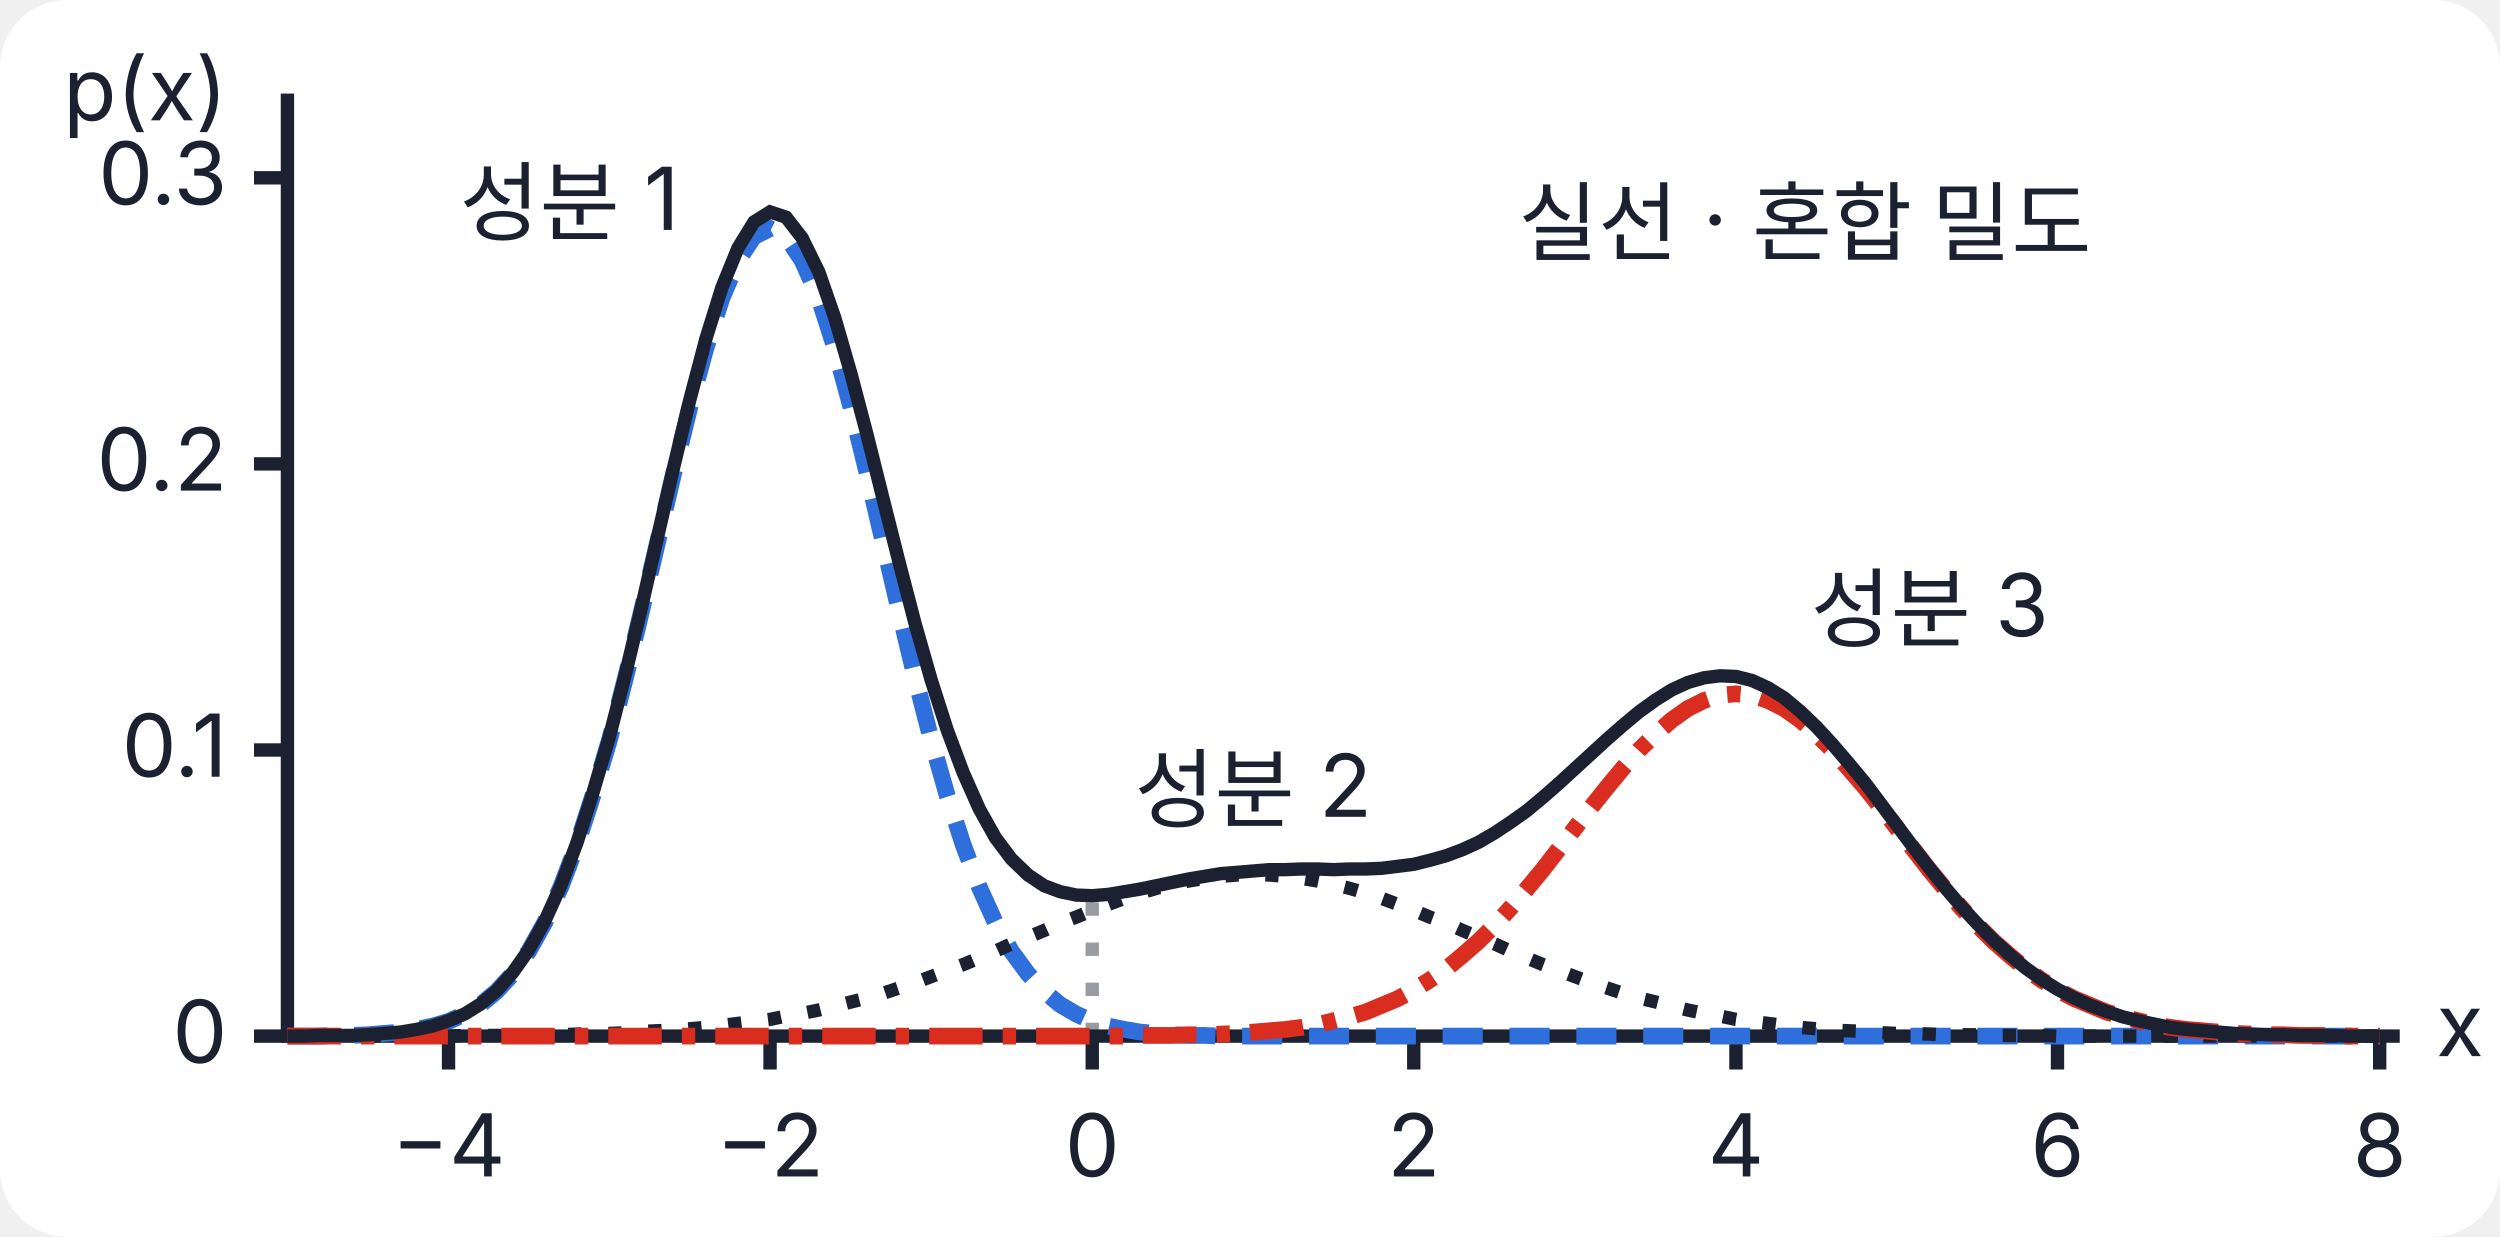
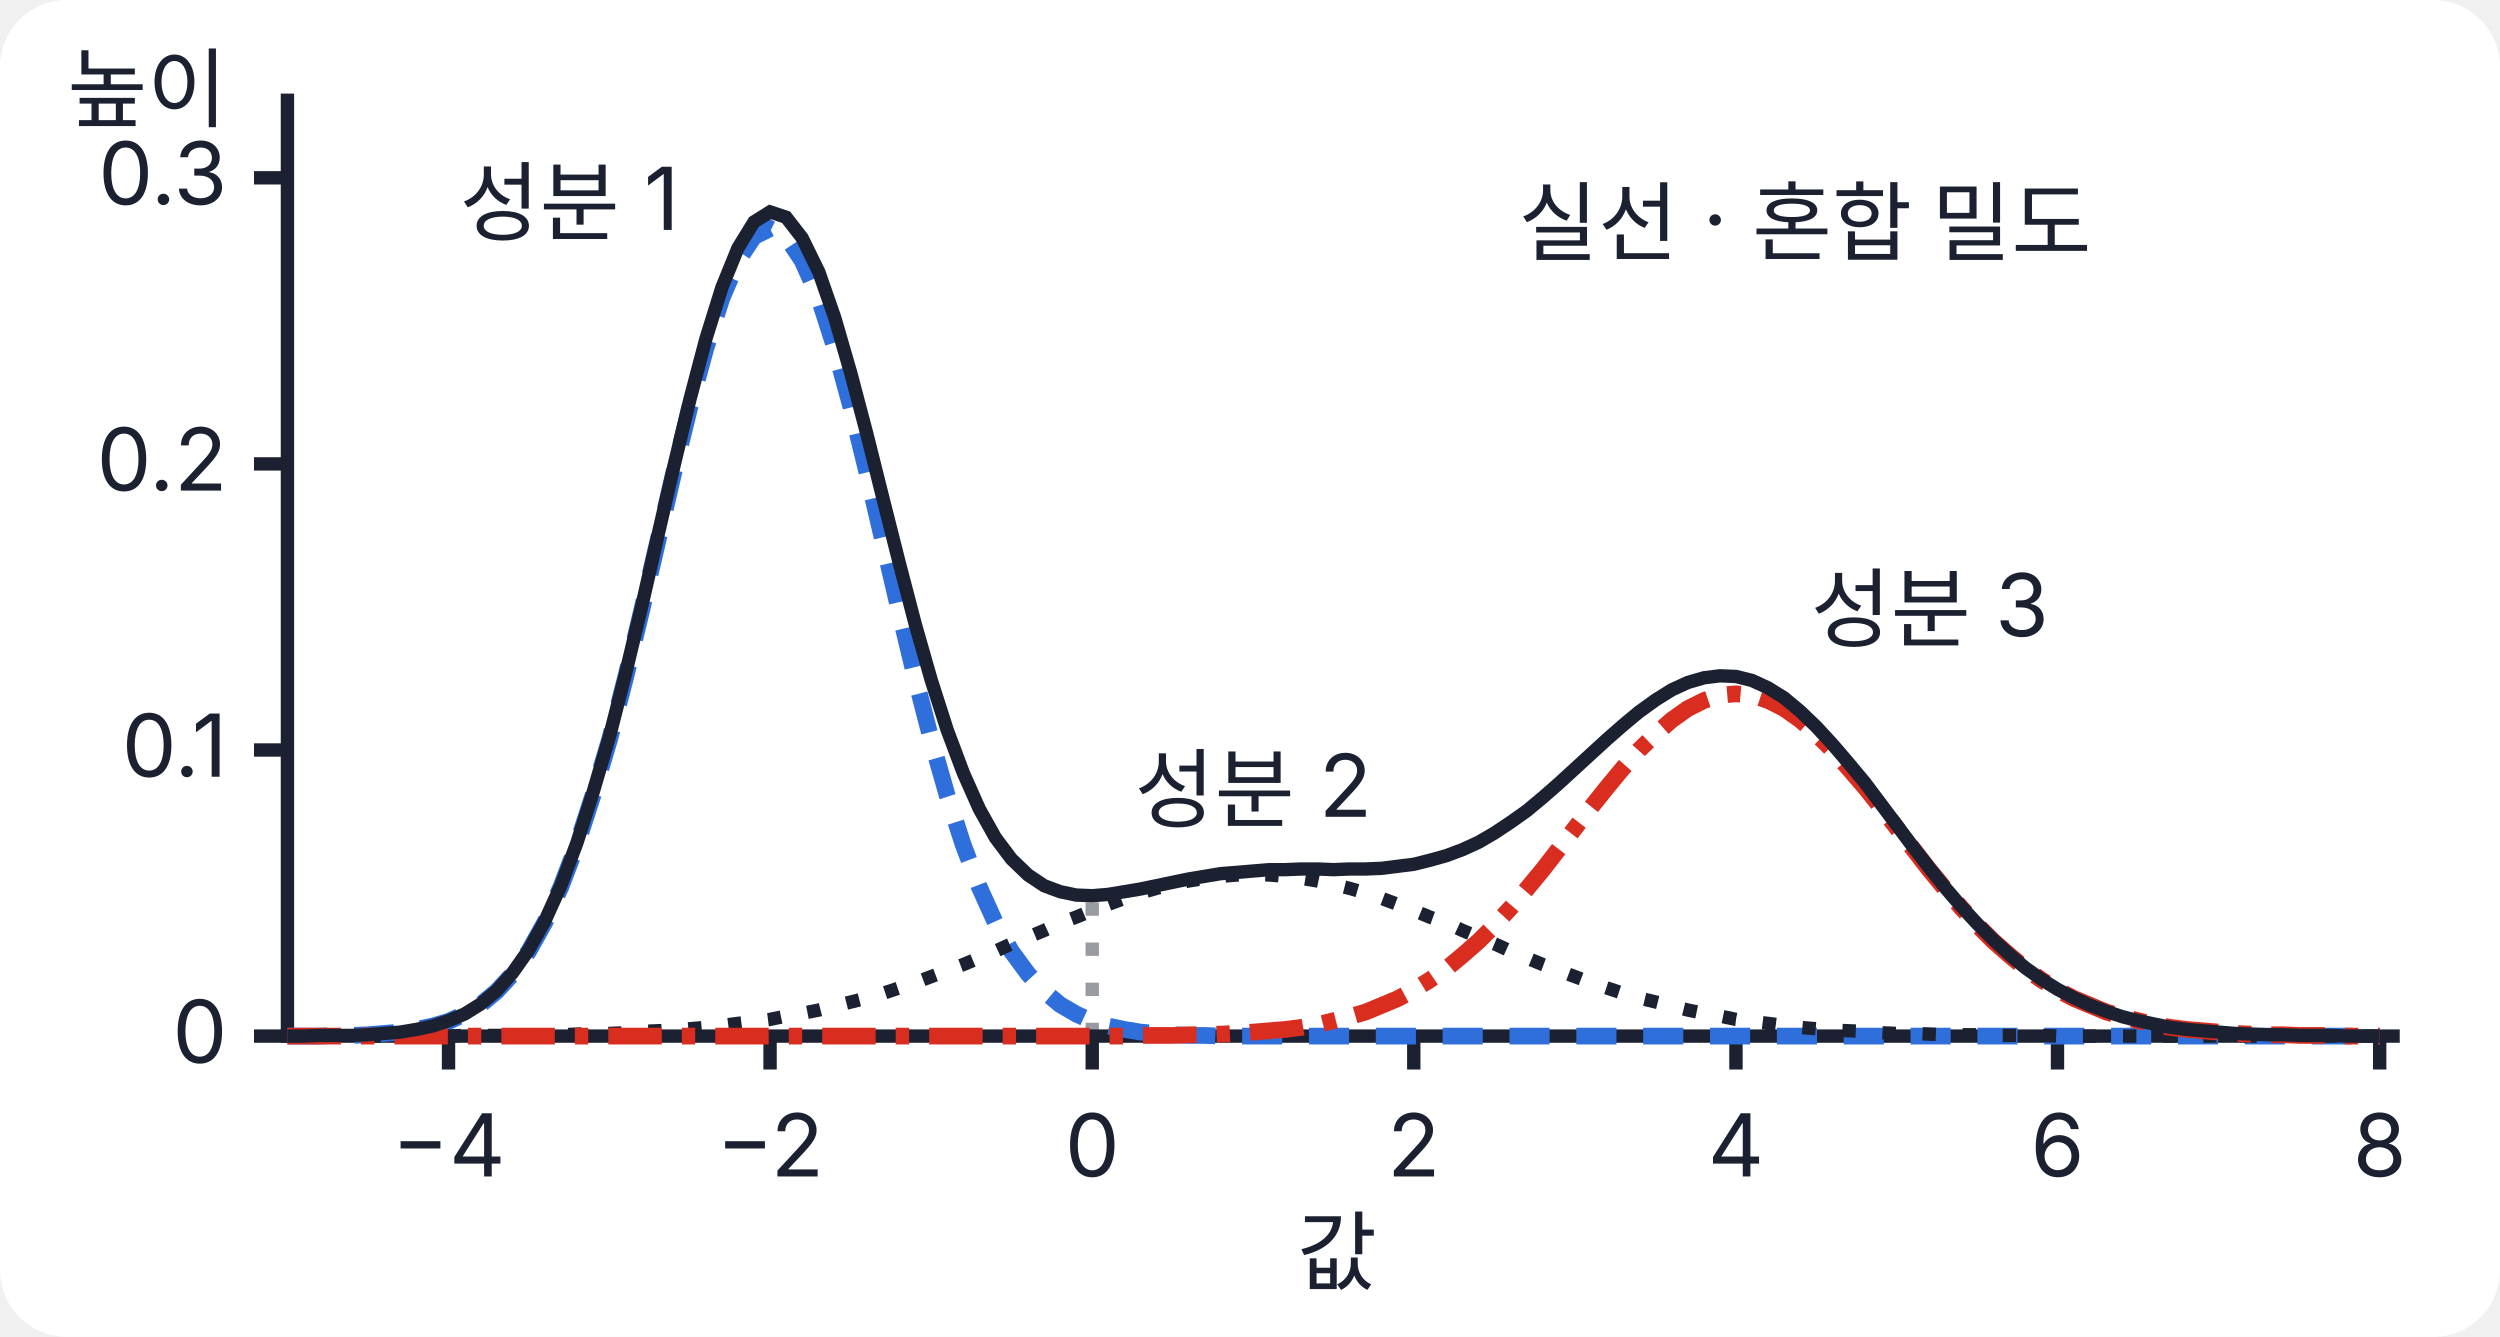
- <svg xmlns="http://www.w3.org/2000/svg" width="374" height="185" viewBox="0 0 374 185" role="img" aria-label="가우시안 혼합 밀도 그림. 세 점선의 높이를 같은 x에서 더하면 실선의 높이가 돼요.">
+ <svg xmlns="http://www.w3.org/2000/svg" width="374" height="200" viewBox="0 0 374 200" role="img" aria-label="같은 위치에서 세 점선의 높이를 더해 실선의 높이를 구하는 그림">
  <style>
svg { color: #1b2130; font-family: -apple-system, 'Apple SD Gothic Neo', 'Noto Sans KR', sans-serif; }
.fig-ink { stroke: #1b2130; fill: none; stroke-width: 2; }
.fig-accent { stroke: #2f6fdb; fill: none; stroke-width: 2.5; }
.fig-danger { stroke: #d92d20; fill: none; stroke-width: 2.5; }
.fig-dot { fill: #2f6fdb; }
.fig-text { fill: #1b2130; font-size: 13px; }
.fig-muted { fill: #4a5468; font-size: 12px; }
.axis { stroke: #dde2ea; stroke-width: 1.5; }
.tick { fill: #4a5468; font-size: 11px; }
.plot-truth { fill: none; stroke: #4a5468; stroke-width: 1.5; stroke-dasharray: 5 4; }
.plot-fit { fill: none; stroke: #2f6fdb; stroke-width: 2.5; }
.pt-train { fill: #2f6fdb; }
.pt-test { fill: #b54708; }
.mark-ml { stroke: #2f6fdb; stroke-width: 1.5; stroke-dasharray: 3 3; }
.mark-map { stroke: #067647; stroke-width: 1.5; stroke-dasharray: 3 3; }
.plot-like { fill: none; stroke: #2f6fdb; stroke-width: 2; }
.plot-prior { fill: none; stroke: #6941c6; stroke-width: 2; stroke-dasharray: 6 4; }
.plot-post { fill: none; stroke: #067647; stroke-width: 3; }
</style>
-   <rect x="0" y="0" width="374" height="185" rx="10" fill="#ffffff" />
+   <rect x="0" y="0" width="374" height="200" rx="10" fill="#ffffff" />
  <path class="fig-ink" d="M43 14V155H359" />
-   <text class="fig-text" x="34.0" y="18.0" text-anchor="end">p(x)</text>
-   <text class="fig-text" x="368.0" y="158.0" text-anchor="middle">x</text>
+   <text class="fig-text" x="34.0" y="18.0" text-anchor="end">높이</text>
+   <text class="fig-text" x="200.0" y="192.0" text-anchor="middle">값</text>
  <path class="fig-ink" d="M38 155.0H43" />
  <text class="fig-text" x="34.0" y="159.0" text-anchor="end">0</text>
  <path class="fig-ink" d="M38 112.2H43" />
  <text class="fig-text" x="34.0" y="116.2" text-anchor="end">0.1</text>
  <path class="fig-ink" d="M38 69.4H43" />
  <text class="fig-text" x="34.0" y="73.4" text-anchor="end">0.2</text>
  <path class="fig-ink" d="M38 26.6H43" />
  <text class="fig-text" x="34.0" y="30.6" text-anchor="end">0.3</text>
  <path class="fig-ink" d="M67.1 155V160" />
  <text class="fig-text" x="67.1" y="176.0" text-anchor="middle">−4</text>
  <path class="fig-ink" d="M115.2 155V160" />
  <text class="fig-text" x="115.2" y="176.0" text-anchor="middle">−2</text>
  <path class="fig-ink" d="M163.4 155V160" />
  <text class="fig-text" x="163.4" y="176.0" text-anchor="middle">0</text>
  <path class="fig-ink" d="M211.5 155V160" />
  <text class="fig-text" x="211.5" y="176.0" text-anchor="middle">2</text>
  <path class="fig-ink" d="M259.7 155V160" />
  <text class="fig-text" x="259.7" y="176.0" text-anchor="middle">4</text>
  <path class="fig-ink" d="M307.8 155V160" />
  <text class="fig-text" x="307.8" y="176.0" text-anchor="middle">6</text>
  <path class="fig-ink" d="M356.0 155V160" />
  <text class="fig-text" x="356.0" y="176.0" text-anchor="middle">8</text>
  <path class="fig-ink" d="M163.4 155V134.0" stroke-dasharray="2 4" opacity=".45" />
  <path class="fig-accent" d="M43.0 155.0 L45.4 155.0 L47.8 155.0 L50.2 154.9 L52.6 154.9 L55.0 154.8 L57.4 154.6 L59.9 154.4 L62.3 154.0 L64.7 153.5 L67.1 152.8 L69.5 151.7 L71.9 150.3 L74.3 148.3 L76.7 145.7 L79.1 142.3 L81.5 138.0 L83.9 132.7 L86.3 126.4 L88.7 119.0 L91.2 110.6 L93.6 101.3 L96.0 91.3 L98.4 81.0 L100.8 70.7 L103.2 60.9 L105.6 52.1 L108.0 44.6 L110.4 39.0 L112.8 35.4 L115.2 34.2 L117.6 35.4 L120.0 39.0 L122.5 44.6 L124.9 52.1 L127.3 60.9 L129.7 70.7 L132.1 81.0 L134.5 91.3 L136.9 101.3 L139.3 110.6 L141.7 119.0 L144.1 126.4 L146.5 132.7 L148.9 138.0 L151.3 142.3 L153.8 145.7 L156.2 148.3 L158.6 150.3 L161.0 151.7 L163.4 152.8 L165.8 153.5 L168.2 154.0 L170.6 154.4 L173.0 154.6 L175.4 154.8 L177.8 154.9 L180.2 154.9 L182.6 155.0 L185.1 155.0 L187.5 155.0 L189.9 155.0 L192.3 155.0 L194.7 155.0 L197.1 155.0 L199.5 155.0 L201.9 155.0 L204.3 155.0 L206.7 155.0 L209.1 155.0 L211.5 155.0 L213.9 155.0 L216.4 155.0 L218.8 155.0 L221.2 155.0 L223.6 155.0 L226.0 155.0 L228.4 155.0 L230.8 155.0 L233.2 155.0 L235.6 155.0 L238.0 155.0 L240.4 155.0 L242.8 155.0 L245.2 155.0 L247.7 155.0 L250.1 155.0 L252.5 155.0 L254.9 155.0 L257.3 155.0 L259.7 155.0 L262.1 155.0 L264.5 155.0 L266.9 155.0 L269.3 155.0 L271.7 155.0 L274.1 155.0 L276.5 155.0 L279.0 155.0 L281.4 155.0 L283.8 155.0 L286.2 155.0 L288.6 155.0 L291.0 155.0 L293.4 155.0 L295.8 155.0 L298.2 155.0 L300.6 155.0 L303.0 155.0 L305.4 155.0 L307.8 155.0 L310.3 155.0 L312.7 155.0 L315.1 155.0 L317.5 155.0 L319.9 155.0 L322.3 155.0 L324.7 155.0 L327.1 155.0 L329.5 155.0 L331.9 155.0 L334.3 155.0 L336.7 155.0 L339.1 155.0 L341.6 155.0 L344.0 155.0 L346.4 155.0 L348.8 155.0 L351.2 155.0 L353.6 155.0 L356.0 155.0" stroke-dasharray="6 4" />
  <text class="fig-text" x="85.2" y="35.0" text-anchor="middle">성분 1</text>
  <path class="fig-ink" d="M43.0 155.0 L45.4 155.0 L47.8 155.0 L50.2 155.0 L52.6 155.0 L55.0 155.0 L57.4 155.0 L59.9 155.0 L62.3 155.0 L64.7 155.0 L67.1 155.0 L69.5 154.9 L71.9 154.9 L74.3 154.9 L76.7 154.9 L79.1 154.8 L81.5 154.8 L83.9 154.8 L86.3 154.7 L88.7 154.6 L91.2 154.6 L93.6 154.5 L96.0 154.3 L98.4 154.2 L100.8 154.1 L103.2 153.9 L105.6 153.7 L108.0 153.4 L110.4 153.1 L112.8 152.8 L115.2 152.5 L117.6 152.0 L120.0 151.6 L122.5 151.1 L124.9 150.5 L127.3 149.9 L129.7 149.3 L132.1 148.6 L134.5 147.8 L136.9 147.0 L139.3 146.1 L141.7 145.2 L144.1 144.3 L146.5 143.3 L148.9 142.3 L151.3 141.2 L153.8 140.2 L156.2 139.2 L158.6 138.1 L161.0 137.2 L163.4 136.2 L165.8 135.3 L168.2 134.4 L170.6 133.6 L173.0 132.9 L175.4 132.3 L177.8 131.8 L180.2 131.4 L182.6 131.1 L185.1 130.9 L187.5 130.8 L189.9 130.9 L192.3 131.1 L194.7 131.4 L197.1 131.8 L199.5 132.3 L201.9 132.9 L204.3 133.6 L206.7 134.4 L209.1 135.3 L211.5 136.2 L213.9 137.2 L216.4 138.1 L218.8 139.2 L221.2 140.2 L223.6 141.2 L226.0 142.3 L228.4 143.3 L230.8 144.3 L233.2 145.2 L235.6 146.1 L238.0 147.0 L240.4 147.8 L242.8 148.6 L245.2 149.3 L247.7 149.9 L250.1 150.5 L252.5 151.1 L254.9 151.6 L257.3 152.0 L259.7 152.5 L262.1 152.8 L264.5 153.1 L266.9 153.4 L269.3 153.7 L271.7 153.9 L274.1 154.1 L276.5 154.2 L279.0 154.3 L281.4 154.5 L283.8 154.6 L286.2 154.6 L288.6 154.7 L291.0 154.8 L293.4 154.8 L295.8 154.8 L298.2 154.9 L300.6 154.9 L303.0 154.9 L305.4 154.9 L307.8 155.0 L310.3 155.0 L312.7 155.0 L315.1 155.0 L317.5 155.0 L319.9 155.0 L322.3 155.0 L324.7 155.0 L327.1 155.0 L329.5 155.0 L331.9 155.0 L334.3 155.0 L336.7 155.0 L339.1 155.0 L341.6 155.0 L344.0 155.0 L346.4 155.0 L348.8 155.0 L351.2 155.0 L353.6 155.0 L356.0 155.0" stroke-dasharray="2 4" />
  <text class="fig-text" x="187.5" y="122.8" text-anchor="middle">성분 2</text>
  <path class="fig-danger" d="M43.0 155.0 L45.4 155.0 L47.8 155.0 L50.2 155.0 L52.6 155.0 L55.0 155.0 L57.4 155.0 L59.9 155.0 L62.3 155.0 L64.7 155.0 L67.1 155.0 L69.5 155.0 L71.9 155.0 L74.3 155.0 L76.7 155.0 L79.1 155.0 L81.5 155.0 L83.9 155.0 L86.3 155.0 L88.7 155.0 L91.2 155.0 L93.6 155.0 L96.0 155.0 L98.4 155.0 L100.8 155.0 L103.2 155.0 L105.6 155.0 L108.0 155.0 L110.4 155.0 L112.8 155.0 L115.2 155.0 L117.6 155.0 L120.0 155.0 L122.5 155.0 L124.9 155.0 L127.3 155.0 L129.7 155.0 L132.1 155.0 L134.5 155.0 L136.9 155.0 L139.3 155.0 L141.7 155.0 L144.1 155.0 L146.5 155.0 L148.9 155.0 L151.3 155.0 L153.8 155.0 L156.2 155.0 L158.6 155.0 L161.0 155.0 L163.4 155.0 L165.8 155.0 L168.2 155.0 L170.6 154.9 L173.0 154.9 L175.4 154.9 L177.8 154.8 L180.2 154.8 L182.6 154.7 L185.1 154.6 L187.5 154.4 L189.9 154.2 L192.3 154.0 L194.7 153.7 L197.1 153.3 L199.5 152.7 L201.9 152.1 L204.3 151.4 L206.7 150.4 L209.1 149.4 L211.5 148.1 L213.9 146.6 L216.4 144.9 L218.8 142.9 L221.2 140.8 L223.6 138.4 L226.0 135.8 L228.4 133.0 L230.8 130.1 L233.2 127.0 L235.6 123.9 L238.0 120.8 L240.4 117.8 L242.8 114.9 L245.2 112.2 L247.7 109.8 L250.1 107.7 L252.5 106.0 L254.9 104.8 L257.3 104.0 L259.7 103.8 L262.1 104.0 L264.5 104.8 L266.9 106.0 L269.3 107.7 L271.7 109.8 L274.1 112.2 L276.5 114.9 L279.0 117.8 L281.4 120.8 L283.8 123.9 L286.2 127.0 L288.6 130.1 L291.0 133.0 L293.4 135.8 L295.8 138.4 L298.2 140.8 L300.6 142.9 L303.0 144.9 L305.4 146.6 L307.8 148.1 L310.3 149.4 L312.7 150.4 L315.1 151.4 L317.5 152.1 L319.9 152.7 L322.3 153.3 L324.7 153.7 L327.1 154.0 L329.5 154.2 L331.9 154.4 L334.3 154.6 L336.7 154.7 L339.1 154.8 L341.6 154.8 L344.0 154.9 L346.4 154.9 L348.8 154.9 L351.2 155.0 L353.6 155.0 L356.0 155.0" stroke-dasharray="8 3 2 3" />
  <text class="fig-text" x="288.7" y="95.8" text-anchor="middle">성분 3</text>
  <path class="fig-ink" d="M43.0 155.0 L45.4 155.0 L47.8 154.9 L50.2 154.9 L52.6 154.9 L55.0 154.8 L57.4 154.6 L59.9 154.4 L62.3 154.0 L64.7 153.5 L67.1 152.7 L69.5 151.7 L71.9 150.2 L74.3 148.2 L76.7 145.5 L79.1 142.1 L81.5 137.8 L83.9 132.5 L86.3 126.1 L88.7 118.6 L91.2 110.1 L93.6 100.7 L96.0 90.7 L98.4 80.2 L100.8 69.8 L103.2 59.8 L105.6 50.7 L108.0 43.0 L110.4 37.1 L112.8 33.2 L115.2 31.7 L117.6 32.5 L120.0 35.6 L122.5 40.7 L124.9 47.6 L127.3 55.9 L129.7 65.0 L132.1 74.6 L134.5 84.1 L136.9 93.3 L139.3 101.7 L141.7 109.2 L144.1 115.6 L146.5 121.0 L148.9 125.3 L151.3 128.5 L153.8 130.9 L156.2 132.5 L158.6 133.4 L161.0 133.9 L163.4 134.0 L165.8 133.8 L168.2 133.4 L170.6 133.0 L173.0 132.5 L175.4 132.0 L177.8 131.5 L180.2 131.1 L182.6 130.7 L185.1 130.5 L187.5 130.3 L189.9 130.1 L192.3 130.1 L194.7 130.0 L197.1 130.0 L199.5 130.1 L201.9 130.0 L204.3 130.0 L206.7 129.9 L209.1 129.6 L211.5 129.3 L213.9 128.7 L216.4 128.0 L218.8 127.1 L221.2 126.0 L223.6 124.6 L226.0 123.0 L228.4 121.3 L230.8 119.3 L233.2 117.2 L235.6 115.0 L238.0 112.8 L240.4 110.6 L242.8 108.5 L245.2 106.5 L247.7 104.7 L250.1 103.2 L252.5 102.1 L254.9 101.4 L257.3 101.1 L259.7 101.2 L262.1 101.8 L264.5 102.9 L266.9 104.4 L269.3 106.4 L271.7 108.7 L274.1 111.3 L276.5 114.1 L279.0 117.1 L281.4 120.3 L283.8 123.5 L286.2 126.7 L288.6 129.8 L291.0 132.8 L293.4 135.6 L295.8 138.2 L298.2 140.6 L300.6 142.8 L303.0 144.8 L305.4 146.5 L307.8 148.0 L310.3 149.3 L312.7 150.4 L315.1 151.3 L317.5 152.1 L319.9 152.7 L322.3 153.2 L324.7 153.7 L327.1 154.0 L329.5 154.2 L331.9 154.4 L334.3 154.6 L336.7 154.7 L339.1 154.8 L341.6 154.8 L344.0 154.9 L346.4 154.9 L348.8 154.9 L351.2 155.0 L353.6 155.0 L356.0 155.0" />
  <text class="fig-text" x="270.0" y="38.0" text-anchor="middle">실선 · 혼합 밀도</text>
</svg>
